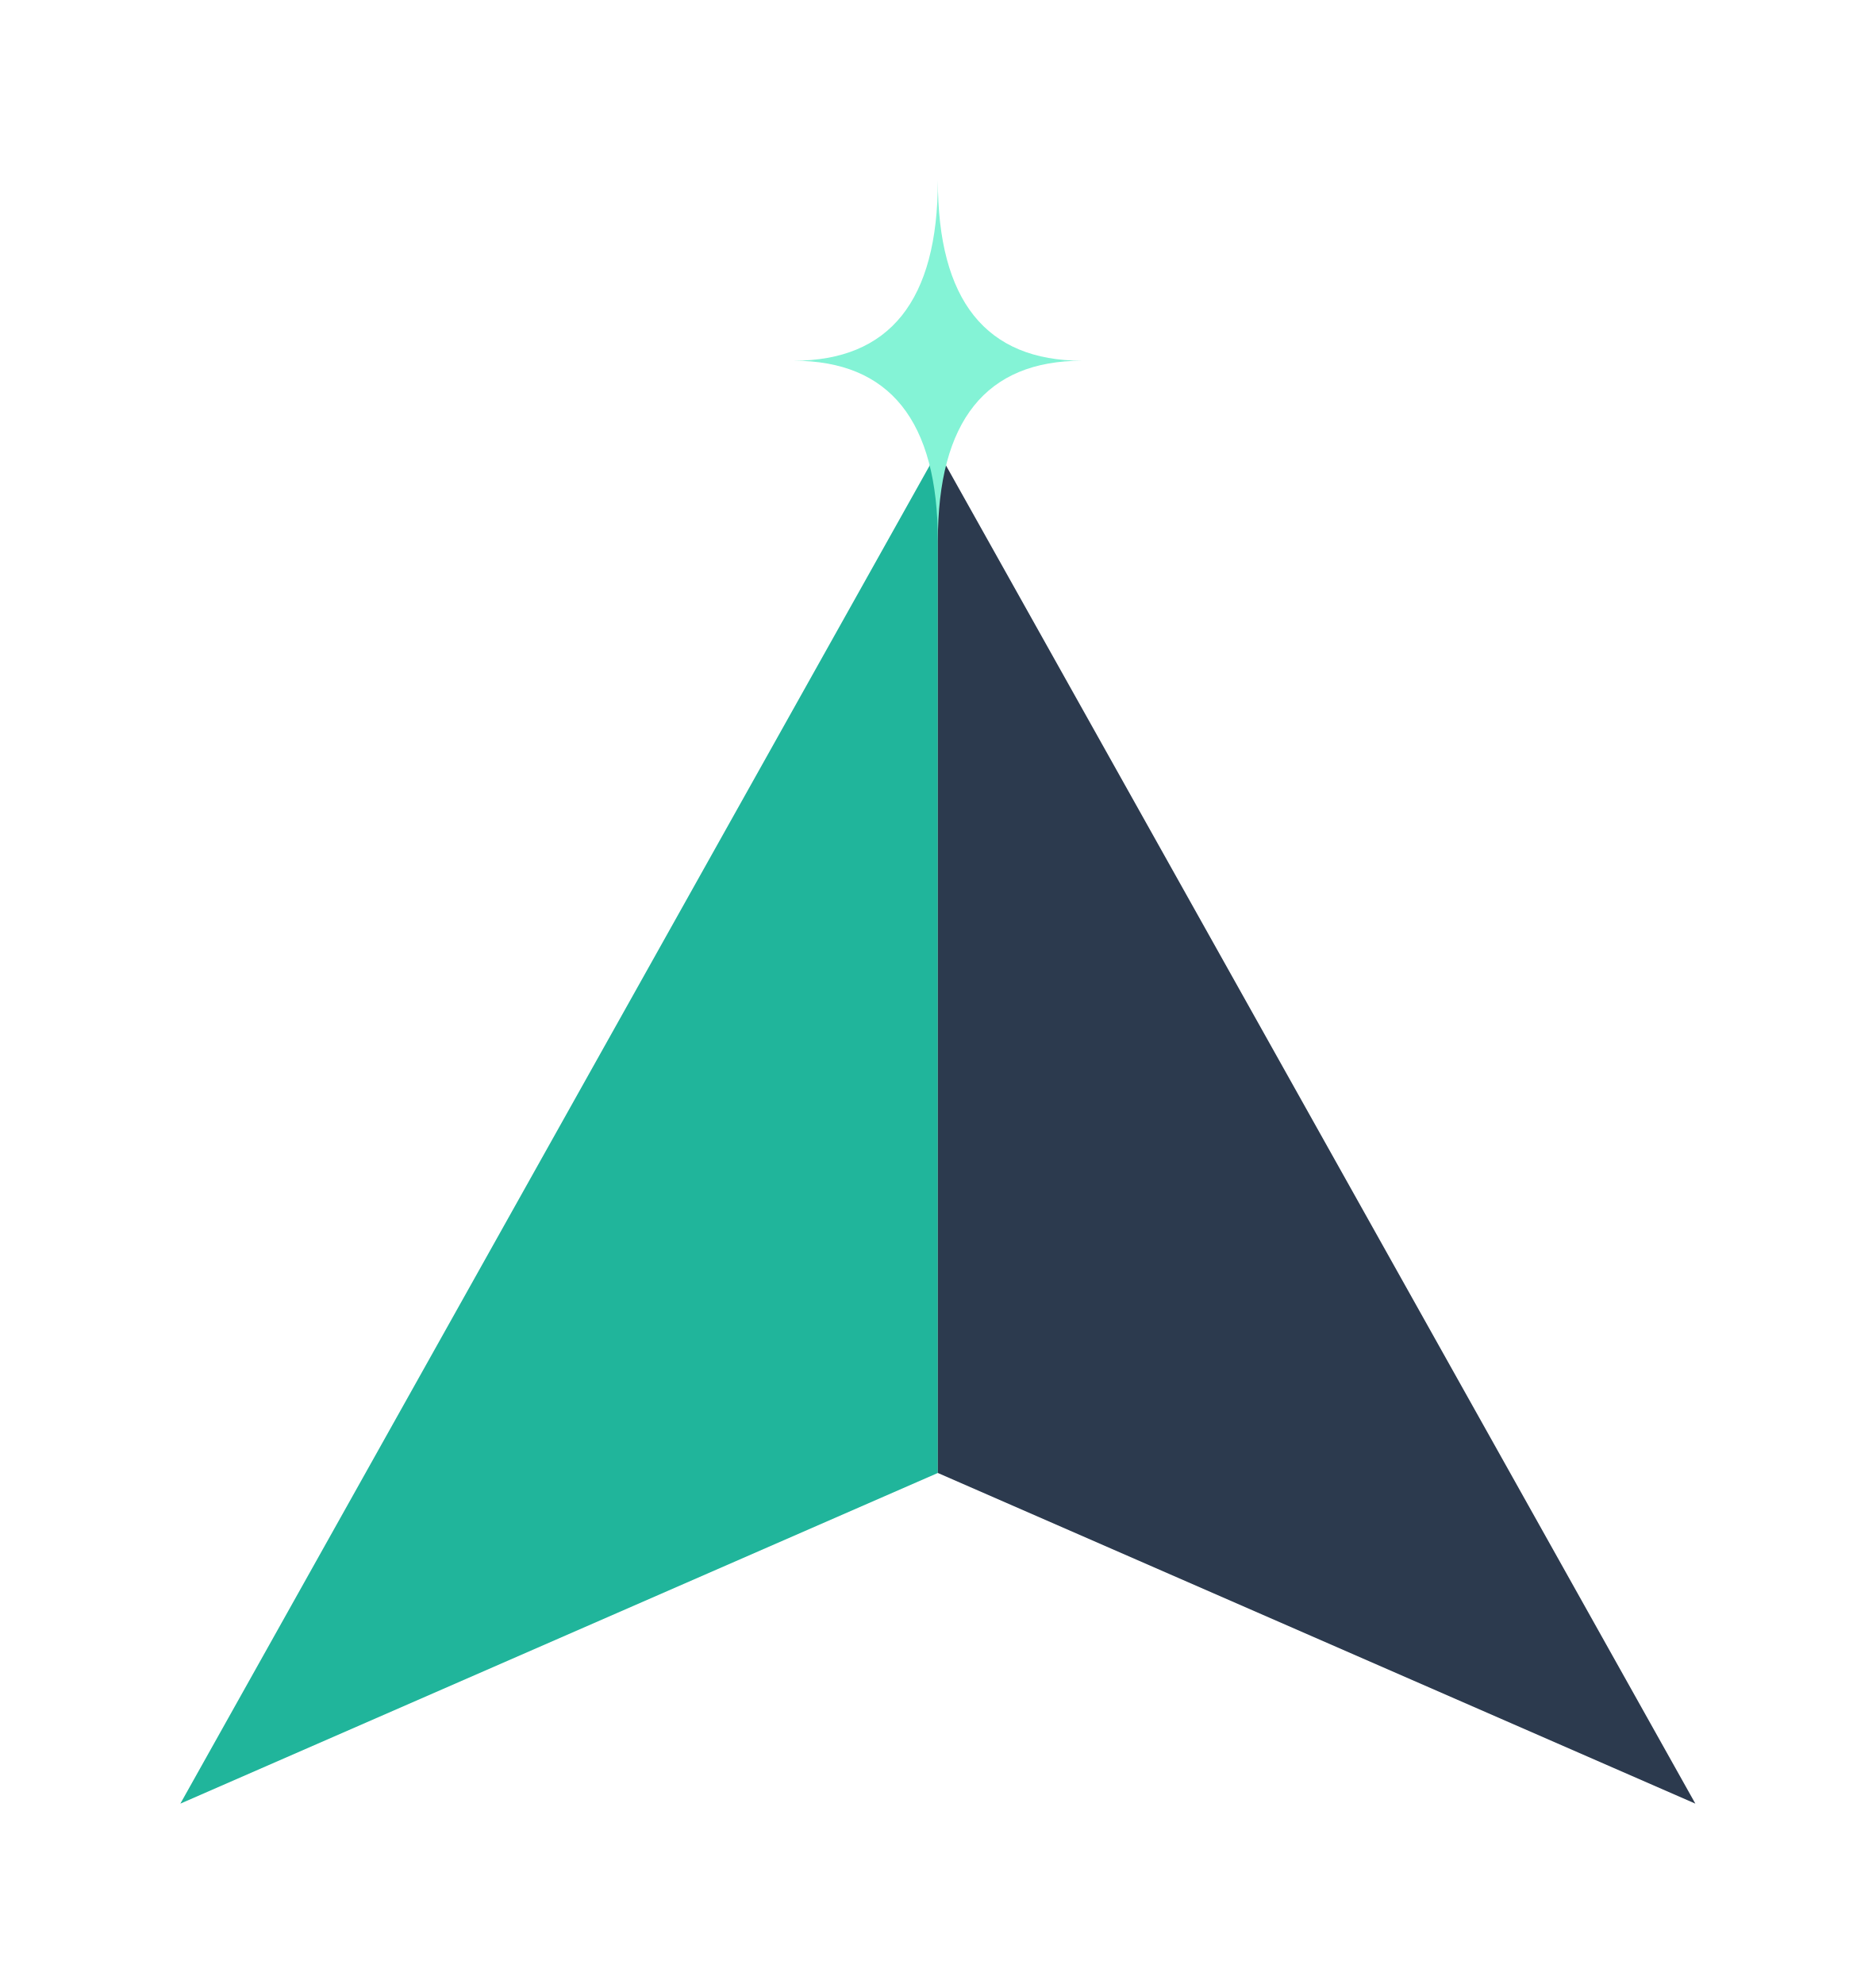
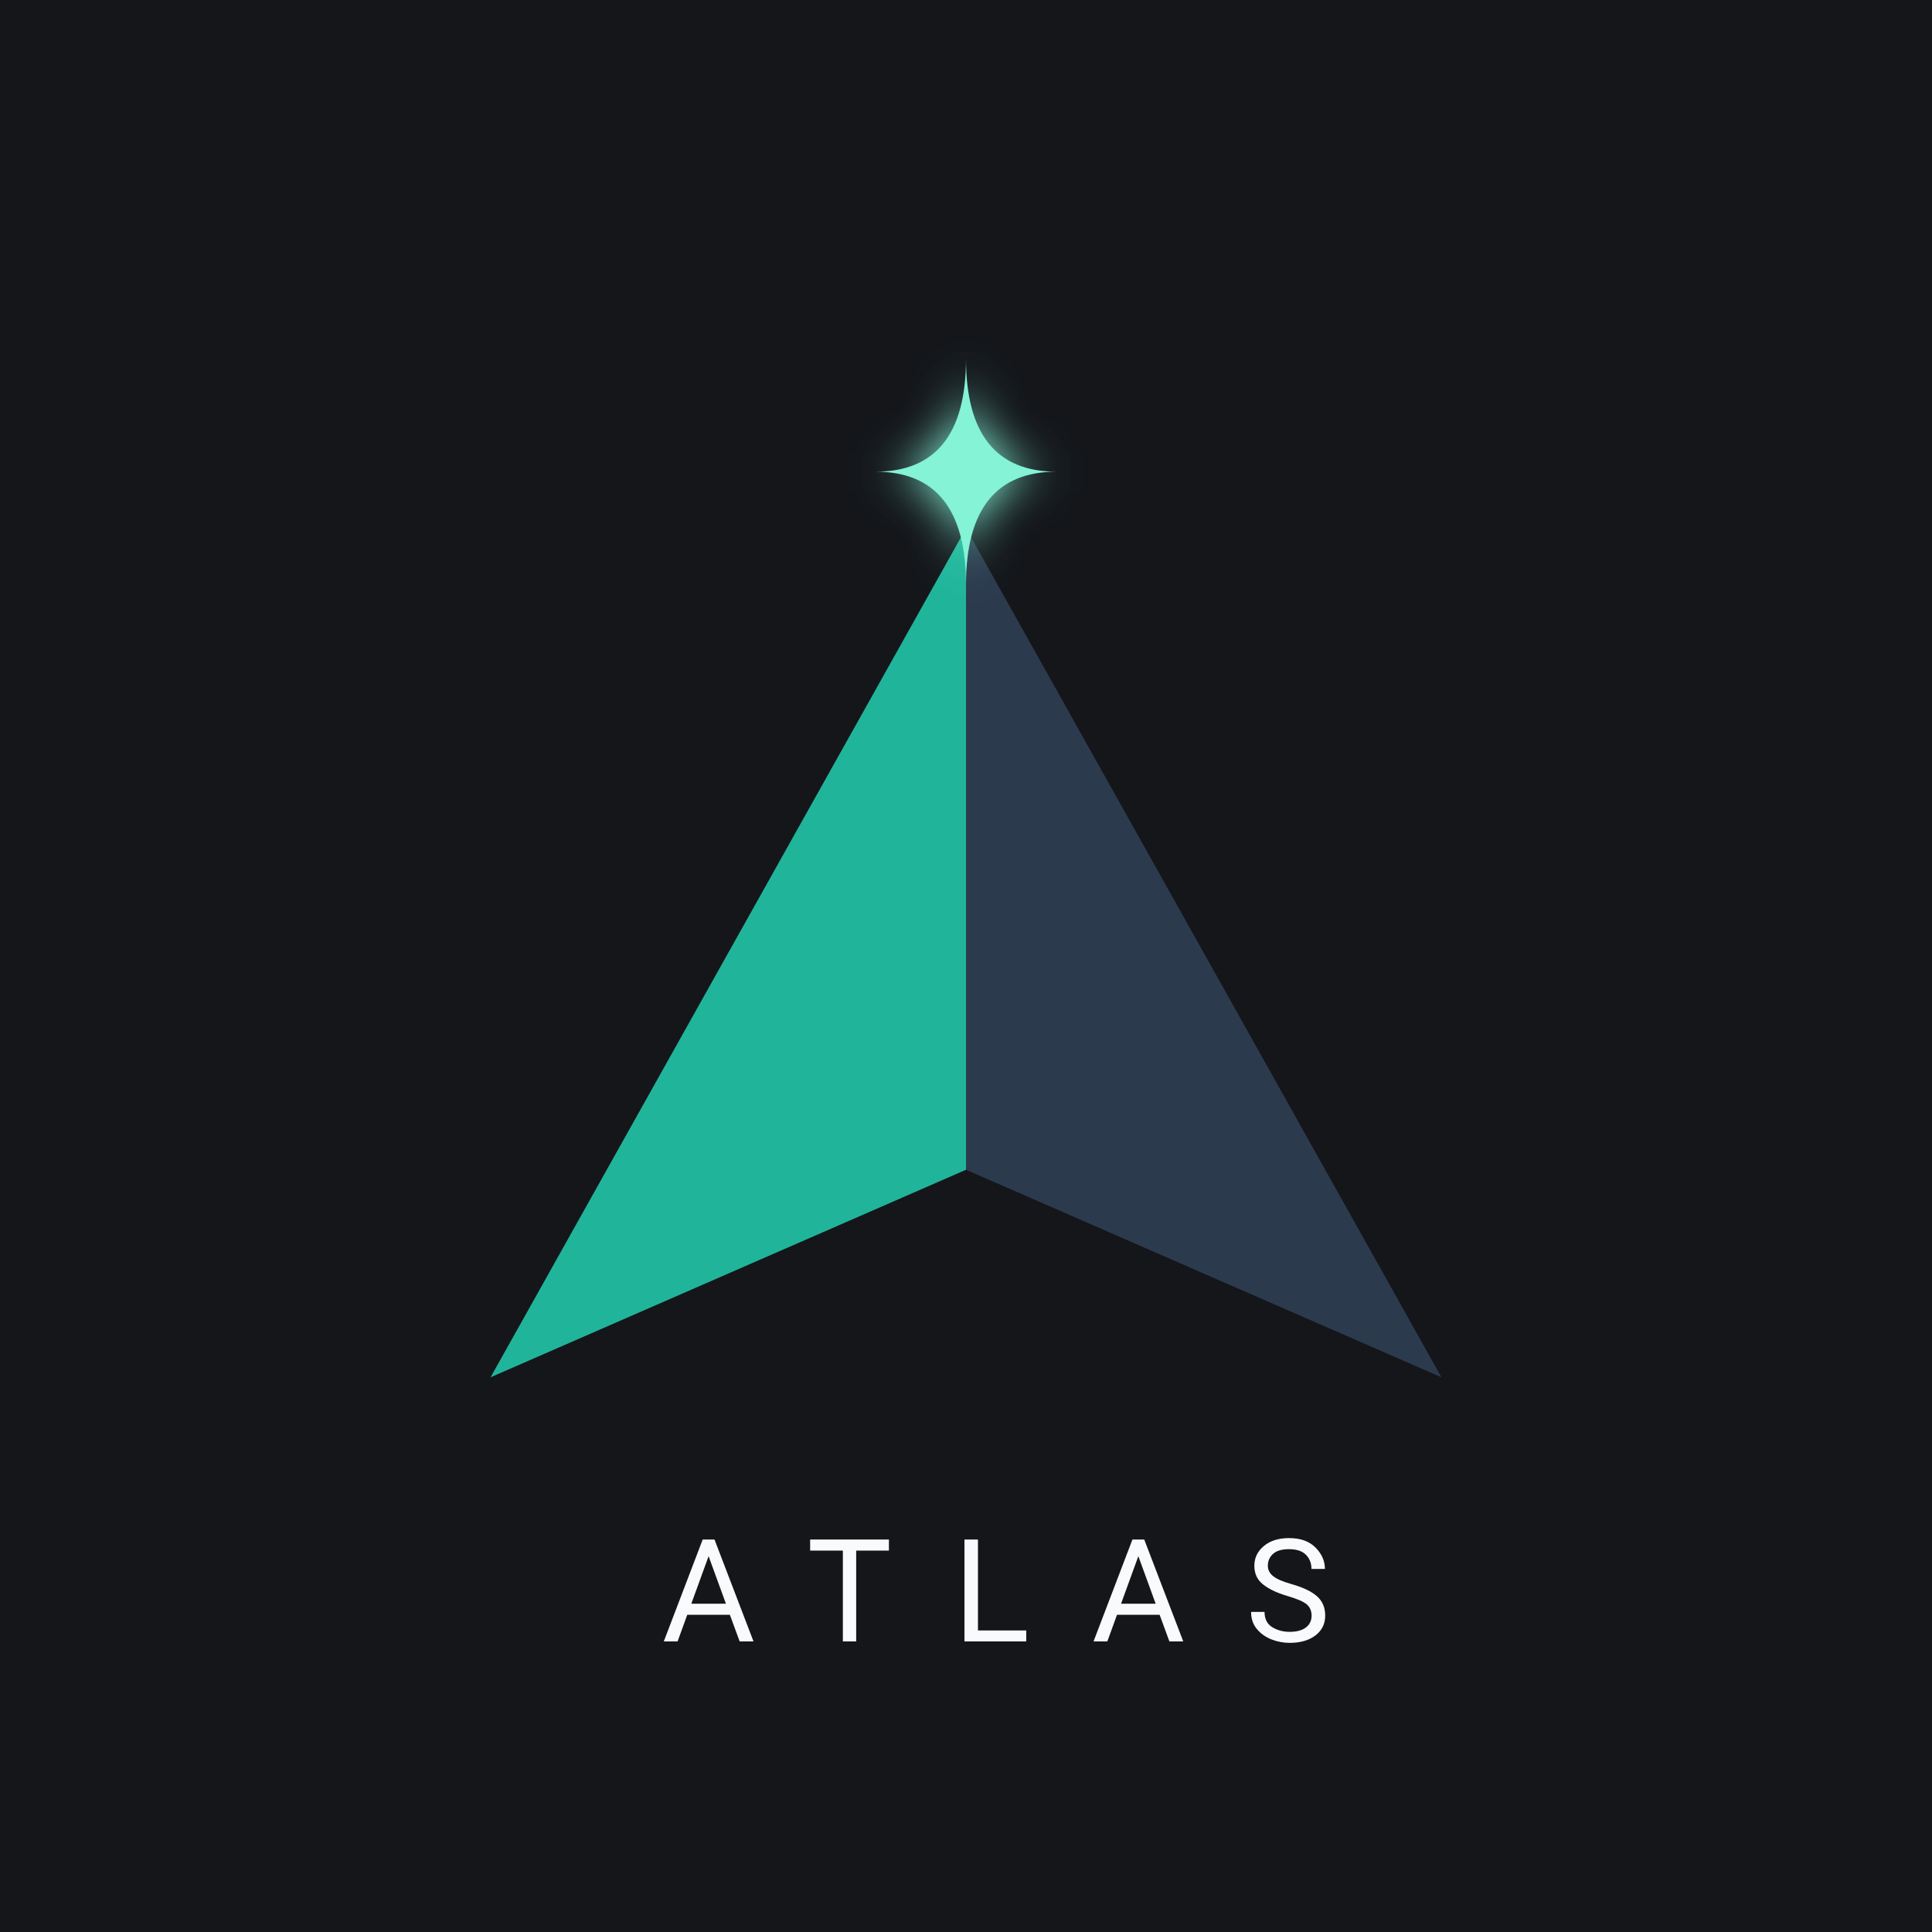
- <svg xmlns="http://www.w3.org/2000/svg" viewBox="100 50 312 330">
-   <path d="M256,125 L130,350 L256,295 Z" fill="#20b59b" />
-   <path d="M256,125 L256,295 L382,350 Z" fill="#2c3a4e" />
-   <path d="M256,80 Q256,110 280,110 Q256,110 256,140 Q256,110 232,110 Q256,110 256,80 Z" fill="#84f3d6" />
+ <svg xmlns="http://www.w3.org/2000/svg" viewBox="0 0 512 512">
+   <defs>
+     <filter id="glow" x="-20%" y="-20%" width="140%" height="140%">
+       <feGaussianBlur stdDeviation="6" result="blur" />
+       <feMerge>
+         <feMergeNode in="blur" />
+         <feMergeNode in="SourceGraphic" />
+       </feMerge>
+     </filter>
+   </defs>
+   <rect width="512" height="512" fill="#14161a" />
+   <g transform="translate(0, 15)">
+     <path d="M256,125 L130,350 L256,295 Z" fill="#20b59b" />
+     <path d="M256,125 L256,295 L382,350 Z" fill="#2c3a4e" />
+     <path d="M256,80 Q256,110 280,110 Q256,110 256,140 Q256,110 232,110 Q256,110 256,80 Z" fill="#84f3d6" filter="url(#glow)" />
+     <text x="256" y="420" font-family="-apple-system, BlinkMacSystemFont, 'Segoe UI', Roboto, sans-serif" font-size="38" font-weight="400" letter-spacing="16" fill="#f8fafc" text-anchor="middle" style="transform: translateX(8px);">ATLAS</text>
+   </g>
</svg>
